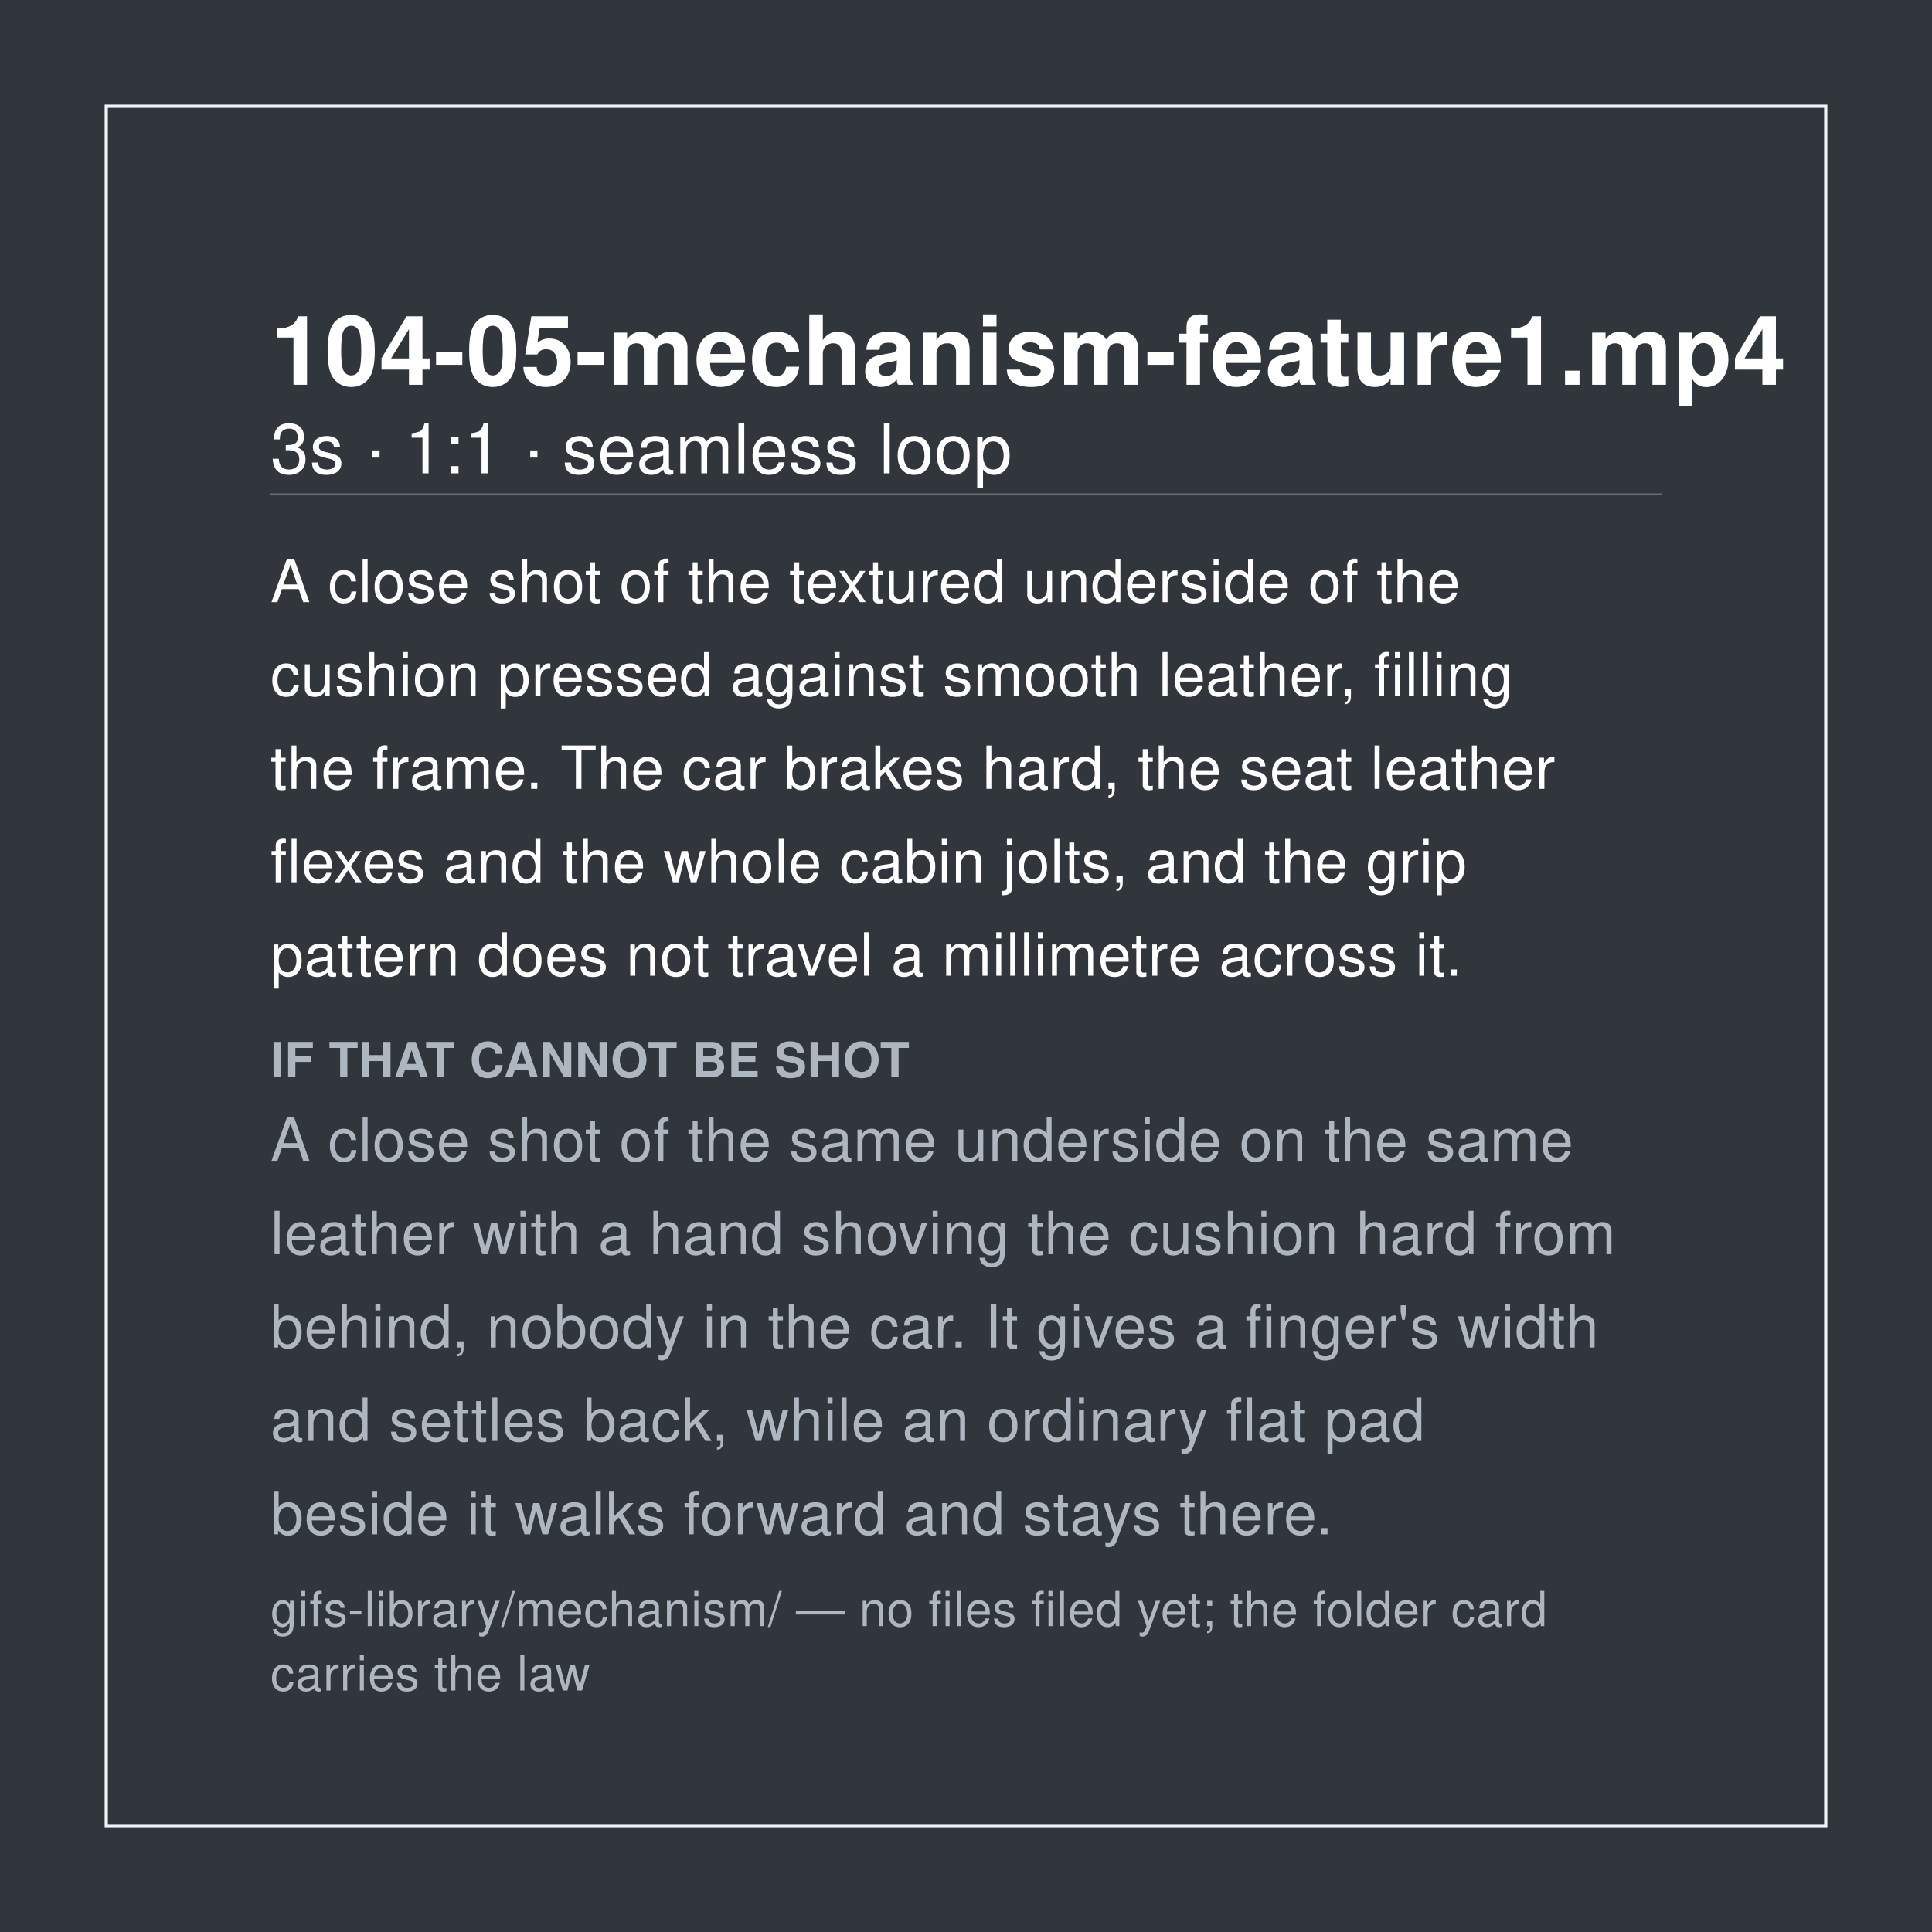
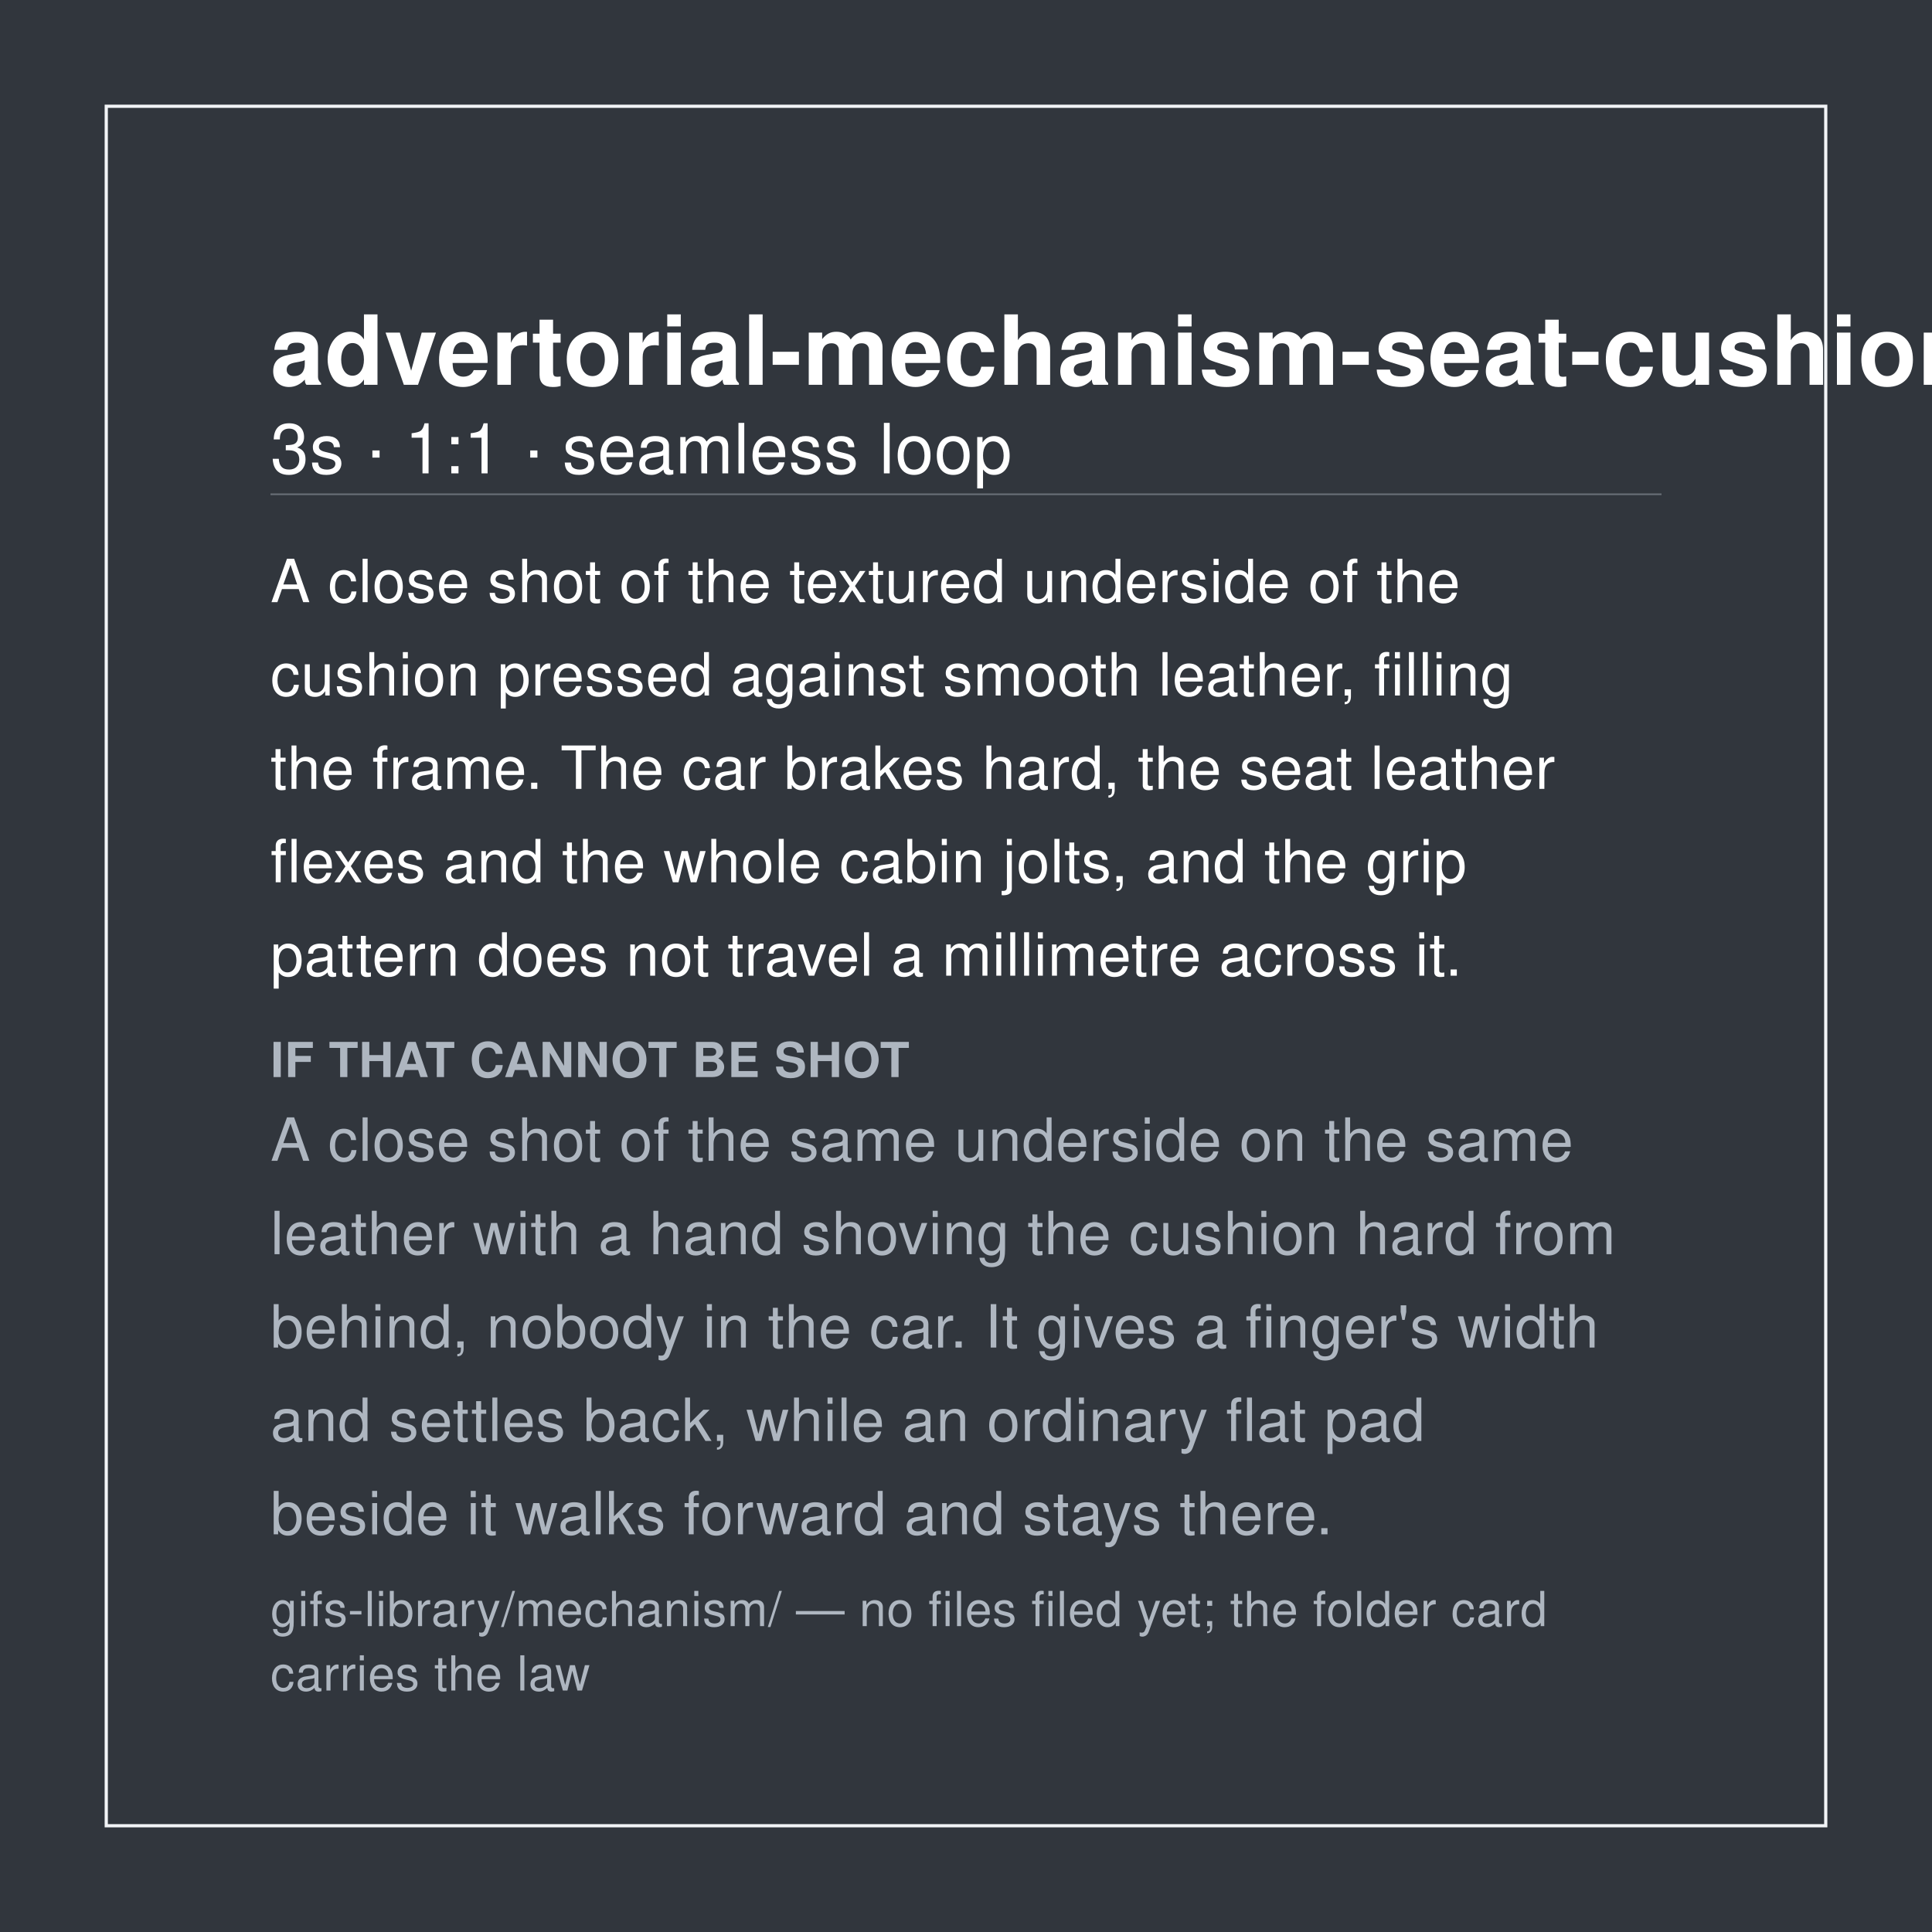
<svg xmlns="http://www.w3.org/2000/svg" width="1200" height="1200" viewBox="0 0 1200 1200">
  <rect width="1200" height="1200" fill="#31363d" />
  <rect x="66" y="66" width="1068" height="1068" fill="none" stroke="#f2f4f7" stroke-width="2" />
-   <text x="168" y="239" fill="#ffffff" font-size="60" font-family="Helvetica, Arial, sans-serif" font-weight="700" letter-spacing="0.4">104-05-mechanism-feature1.mp4</text>
+   <text x="168" y="239" fill="#ffffff" font-size="60" font-family="Helvetica, Arial, sans-serif" font-weight="700" letter-spacing="0.4">advertorial-mechanism-seat-cushion-l-shaped-v04-features1.webp</text>
  <text x="168" y="294" fill="#ffffff" font-size="43" font-family="Helvetica, Arial, sans-serif" font-weight="400" letter-spacing="0.4">3s · 1:1 · seamless loop</text>
  <line x1="168" y1="307" x2="1032" y2="307" stroke="#aeb6c0" stroke-width="1" opacity="0.45" />
  <text x="168" y="374" fill="#ffffff" font-size="37" font-family="Helvetica, Arial, sans-serif" font-weight="400" letter-spacing="0.4">A close shot of the textured underside of the</text>
  <text x="168" y="432" fill="#ffffff" font-size="37" font-family="Helvetica, Arial, sans-serif" font-weight="400" letter-spacing="0.4">cushion pressed against smooth leather, filling</text>
  <text x="168" y="490" fill="#ffffff" font-size="37" font-family="Helvetica, Arial, sans-serif" font-weight="400" letter-spacing="0.4">the frame. The car brakes hard, the seat leather</text>
  <text x="168" y="548" fill="#ffffff" font-size="37" font-family="Helvetica, Arial, sans-serif" font-weight="400" letter-spacing="0.4">flexes and the whole cabin jolts, and the grip</text>
  <text x="168" y="606" fill="#ffffff" font-size="37" font-family="Helvetica, Arial, sans-serif" font-weight="400" letter-spacing="0.4">pattern does not travel a millimetre across it.</text>
  <text x="168" y="669" fill="#aeb6c0" font-size="30" font-family="Helvetica, Arial, sans-serif" font-weight="700" letter-spacing="0.4">IF THAT CANNOT BE SHOT</text>
  <text x="168" y="721" fill="#aeb6c0" font-size="37" font-family="Helvetica, Arial, sans-serif" font-weight="400" letter-spacing="0.4">A close shot of the same underside on the same</text>
  <text x="168" y="779" fill="#aeb6c0" font-size="37" font-family="Helvetica, Arial, sans-serif" font-weight="400" letter-spacing="0.4">leather with a hand shoving the cushion hard from</text>
  <text x="168" y="837" fill="#aeb6c0" font-size="37" font-family="Helvetica, Arial, sans-serif" font-weight="400" letter-spacing="0.4">behind, nobody in the car. It gives a finger's width</text>
  <text x="168" y="895" fill="#aeb6c0" font-size="37" font-family="Helvetica, Arial, sans-serif" font-weight="400" letter-spacing="0.4">and settles back, while an ordinary flat pad</text>
  <text x="168" y="953" fill="#aeb6c0" font-size="37" font-family="Helvetica, Arial, sans-serif" font-weight="400" letter-spacing="0.4">beside it walks forward and stays there.</text>
  <text x="168" y="1010" fill="#aeb6c0" font-size="30" font-family="Helvetica, Arial, sans-serif" font-weight="400" letter-spacing="0.4">gifs-library/mechanism/ — no files filed yet; the folder card</text>
  <text x="168" y="1050" fill="#aeb6c0" font-size="30" font-family="Helvetica, Arial, sans-serif" font-weight="400" letter-spacing="0.4">carries the law</text>
</svg>
